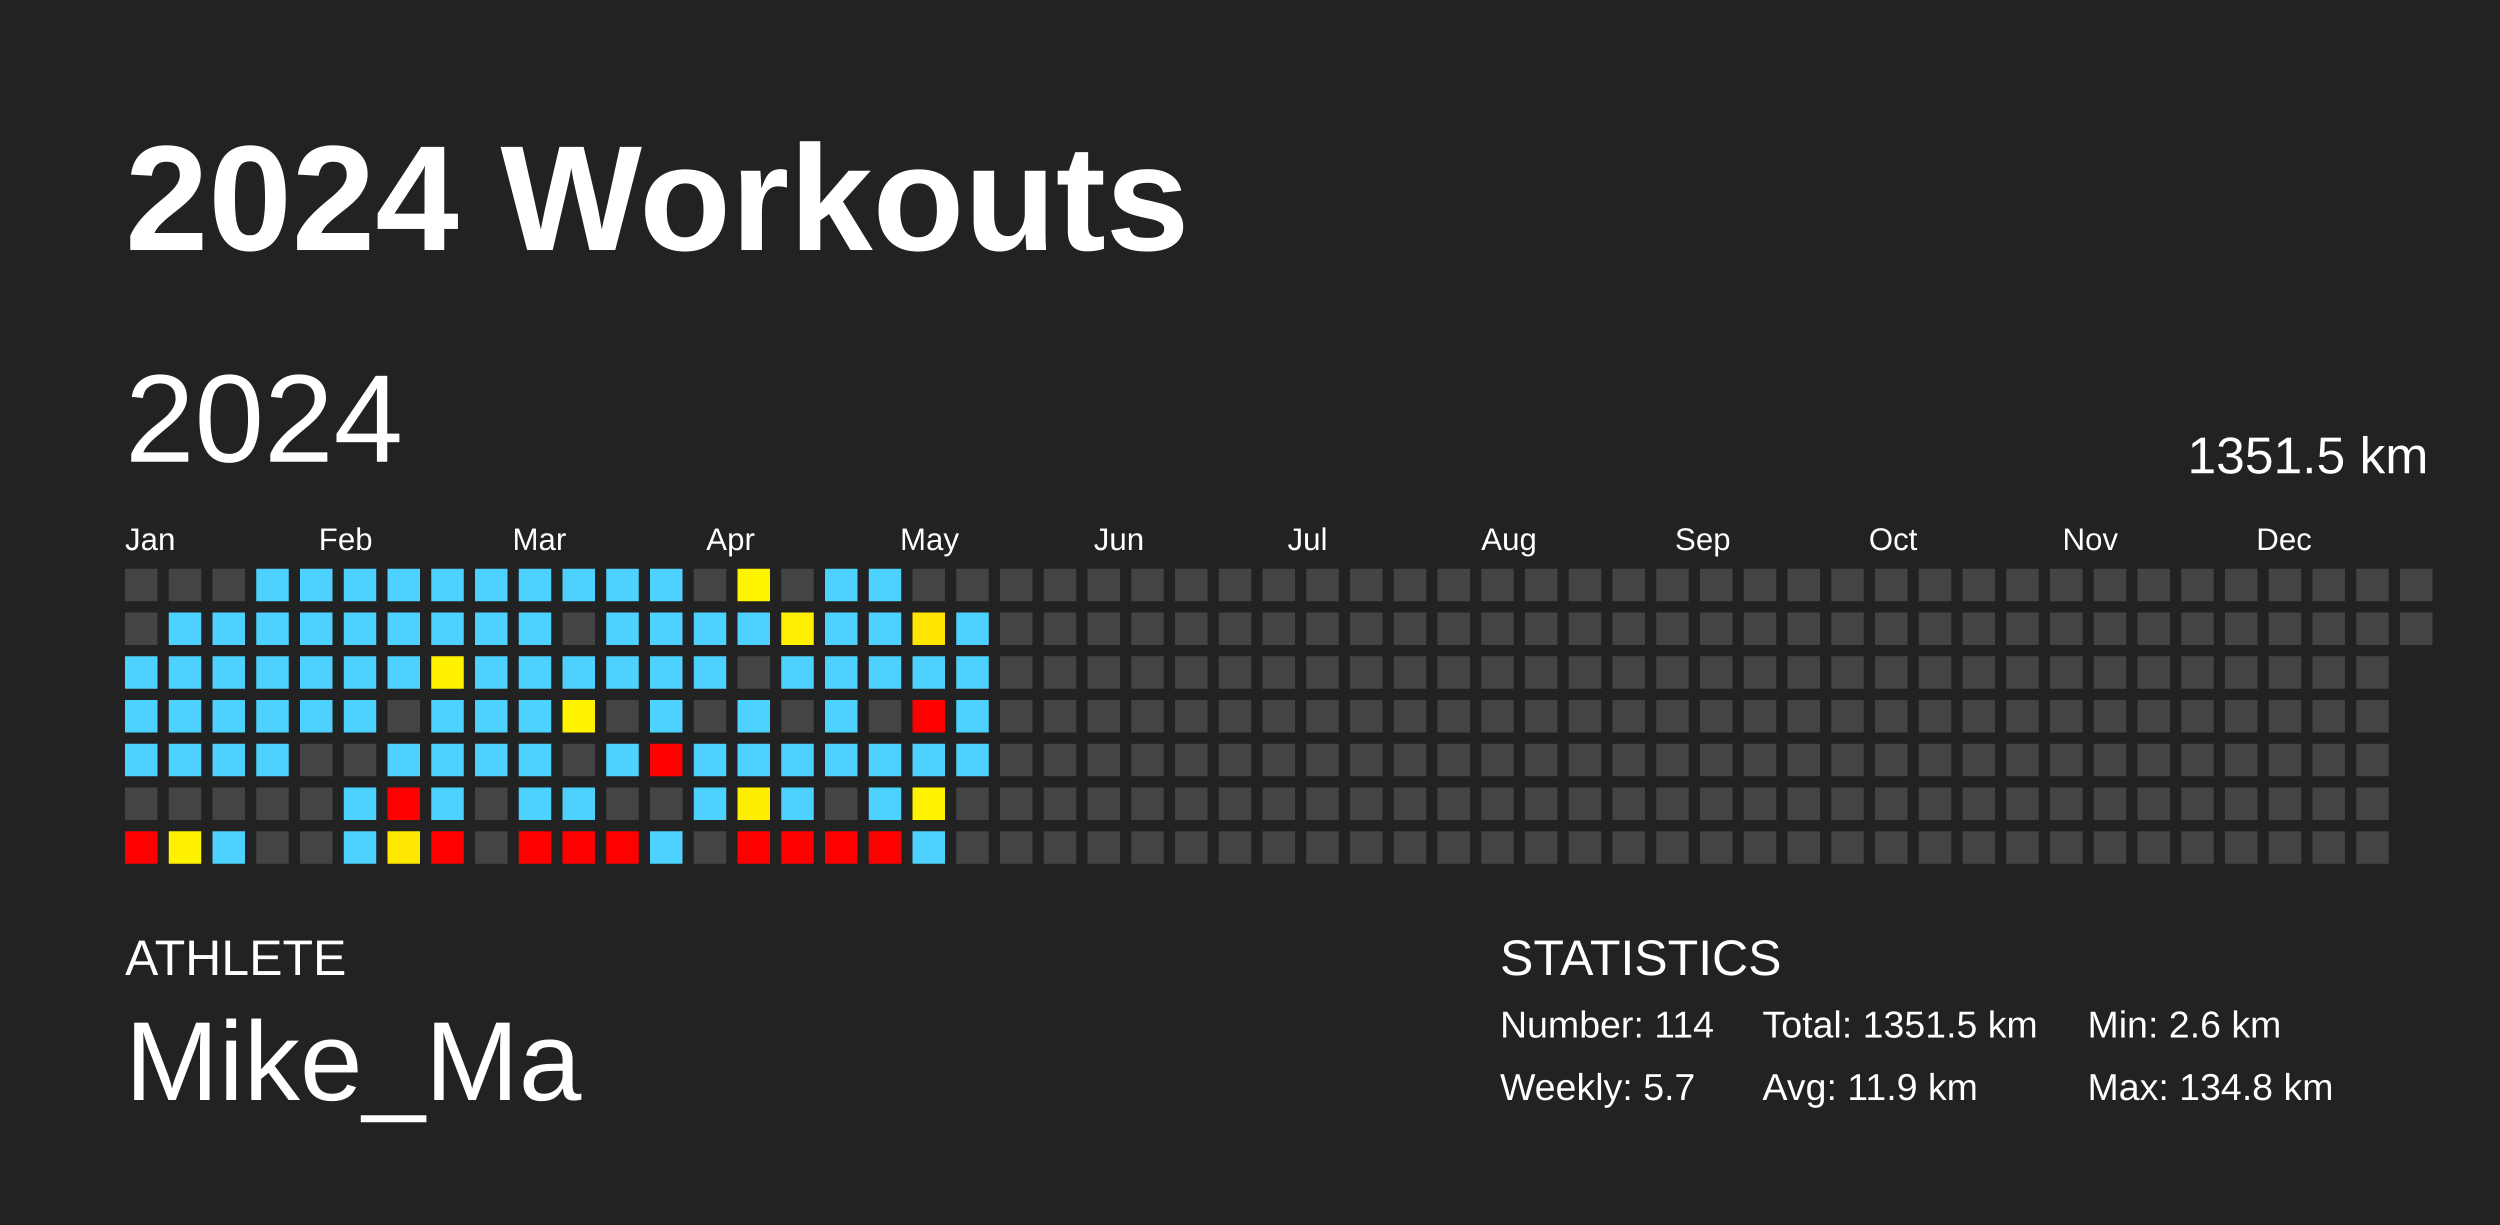
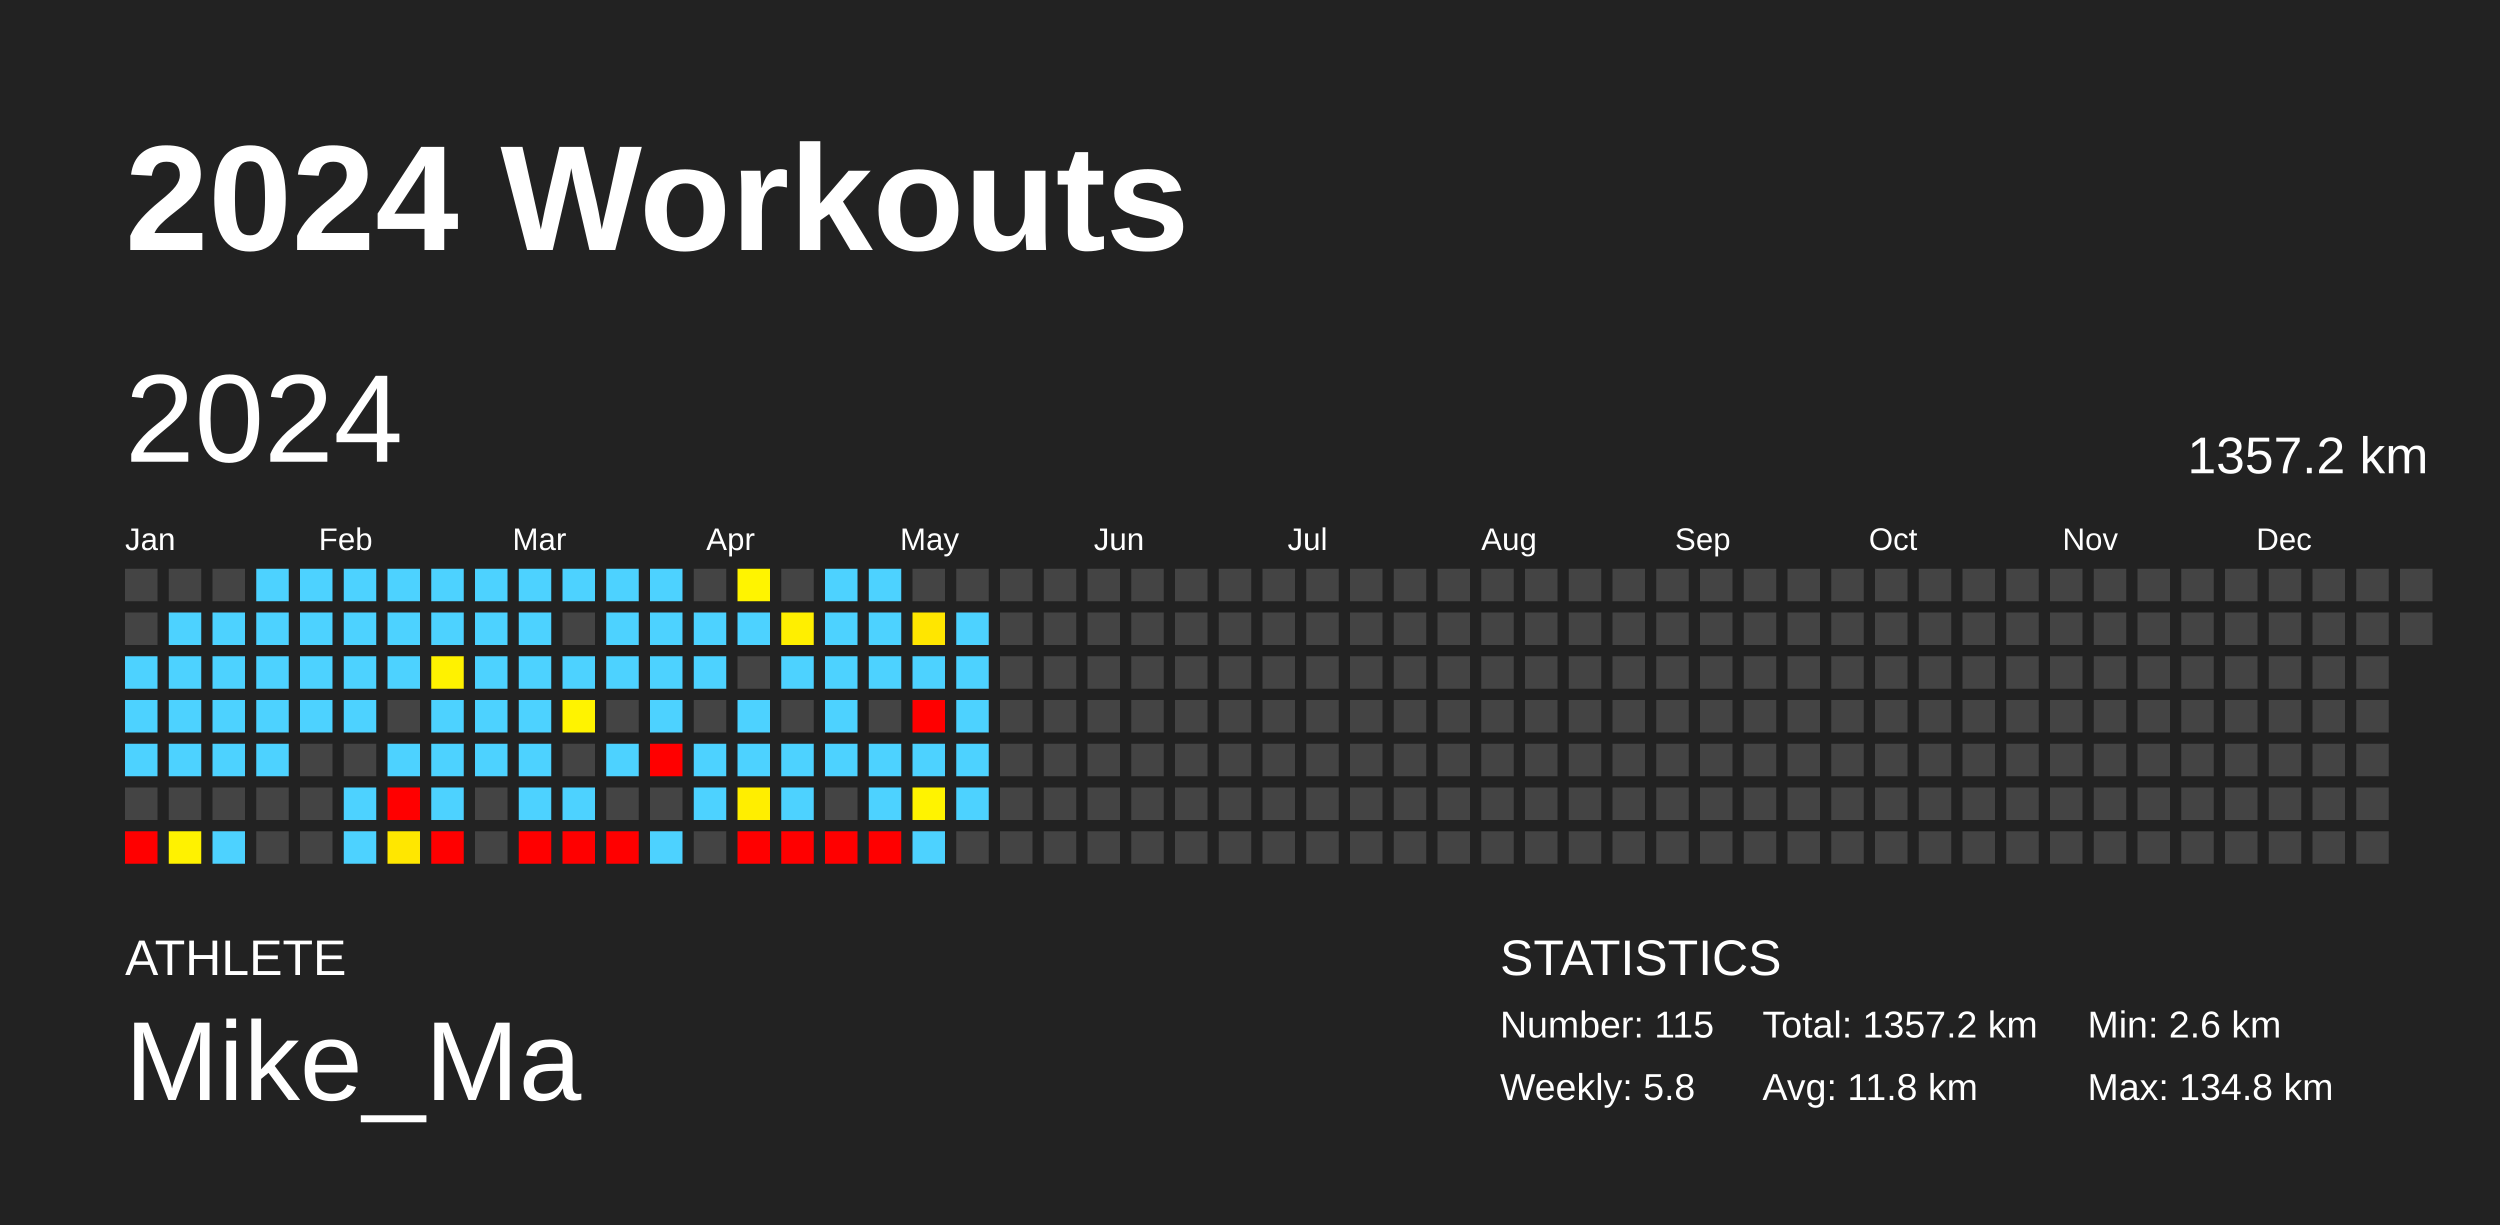
<svg xmlns="http://www.w3.org/2000/svg" baseProfile="full" height="98mm" version="1.1" viewBox="0,0,200,98" width="200mm">
  <defs />
  <rect fill="#222222" height="98" width="200" x="0" y="0" />
  <text fill="#FFFFFF" style="font-size:12px; font-family:Arial; font-weight:bold;" x="10" y="20">2024 Workouts</text>
  <text fill="#FFFFFF" style="font-size:4px; font-family:Arial" x="10" y="78">ATHLETE</text>
  <text fill="#FFFFFF" style="font-size:9px; font-family:Arial" x="10" y="88">Mike_Ma</text>
  <text fill="#FFFFFF" style="font-size:4px; font-family:Arial" x="120" y="78">STATISTICS</text>
-   <text fill="#FFFFFF" style="font-size:3px; font-family:Arial" x="120" y="83">Number: 114</text>
-   <text fill="#FFFFFF" style="font-size:3px; font-family:Arial" x="120" y="88">Weekly: 5.7</text>
-   <text fill="#FFFFFF" style="font-size:3px; font-family:Arial" x="141" y="83">Total: 1351.5 km</text>
-   <text fill="#FFFFFF" style="font-size:3px; font-family:Arial" x="141" y="88">Avg: 11.9 km</text>
+   <text fill="#FFFFFF" style="font-size:3px; font-family:Arial" x="120" y="83">Number: 115</text>
+   <text fill="#FFFFFF" style="font-size:3px; font-family:Arial" x="120" y="88">Weekly: 5.8</text>
+   <text fill="#FFFFFF" style="font-size:3px; font-family:Arial" x="141" y="83">Total: 1357.2 km</text>
+   <text fill="#FFFFFF" style="font-size:3px; font-family:Arial" x="141" y="88">Avg: 11.8 km</text>
  <text fill="#FFFFFF" style="font-size:3px; font-family:Arial" x="167" y="83">Min: 2.6 km</text>
  <text fill="#FFFFFF" style="font-size:3px; font-family:Arial" x="167" y="88">Max: 134.8 km</text>
  <text dominant-baseline="hanging" fill="#FFFFFF" style="font-size:10.0px; font-family:Arial;" x="10" y="30">2024</text>
-   <text dominant-baseline="hanging" fill="#FFFFFF" style="font-size:4.125px; font-family:Arial;" x="175" y="35">1351.5 km</text>
+   <text dominant-baseline="hanging" fill="#FFFFFF" style="font-size:4.125px; font-family:Arial;" x="175" y="35">1357.2 km</text>
  <text fill="#FFFFFF" style="font-size:2.5px; font-family:Arial" x="10.0" y="44">Jan</text>
  <text fill="#FFFFFF" style="font-size:2.5px; font-family:Arial" x="25.5" y="44">Feb</text>
  <text fill="#FFFFFF" style="font-size:2.5px; font-family:Arial" x="41.0" y="44">Mar</text>
  <text fill="#FFFFFF" style="font-size:2.5px; font-family:Arial" x="56.5" y="44">Apr</text>
  <text fill="#FFFFFF" style="font-size:2.5px; font-family:Arial" x="72.0" y="44">May</text>
  <text fill="#FFFFFF" style="font-size:2.5px; font-family:Arial" x="87.5" y="44">Jun</text>
  <text fill="#FFFFFF" style="font-size:2.5px; font-family:Arial" x="103.0" y="44">Jul</text>
  <text fill="#FFFFFF" style="font-size:2.5px; font-family:Arial" x="118.5" y="44">Aug</text>
  <text fill="#FFFFFF" style="font-size:2.5px; font-family:Arial" x="134.0" y="44">Sep</text>
  <text fill="#FFFFFF" style="font-size:2.5px; font-family:Arial" x="149.5" y="44">Oct</text>
  <text fill="#FFFFFF" style="font-size:2.5px; font-family:Arial" x="165.0" y="44">Nov</text>
  <text fill="#FFFFFF" style="font-size:2.5px; font-family:Arial" x="180.5" y="44">Dec</text>
  <rect fill="#444444" height="2.6" width="2.6" x="10.0" y="45.5" />
  <rect fill="#444444" height="2.6" width="2.6" x="10.0" y="49.0" />
  <rect fill="#4dd2ff" height="2.6" width="2.6" x="10.0" y="52.5" />
  <rect fill="#4dd2ff" height="2.6" width="2.6" x="10.0" y="56.0" />
  <rect fill="#4dd2ff" height="2.6" width="2.6" x="10.0" y="59.5" />
  <rect fill="#444444" height="2.6" width="2.6" x="10.0" y="63.0" />
  <rect fill="red" height="2.6" width="2.6" x="10.0" y="66.5" />
  <rect fill="#444444" height="2.6" width="2.6" x="13.5" y="45.5" />
  <rect fill="#4dd2ff" height="2.6" width="2.6" x="13.5" y="49.0" />
  <rect fill="#4dd2ff" height="2.6" width="2.6" x="13.5" y="52.5" />
  <rect fill="#4dd2ff" height="2.6" width="2.6" x="13.5" y="56.0" />
  <rect fill="#4dd2ff" height="2.6" width="2.6" x="13.5" y="59.5" />
  <rect fill="#444444" height="2.6" width="2.6" x="13.5" y="63.0" />
  <rect fill="#fff200" height="2.6" width="2.6" x="13.5" y="66.5" />
  <rect fill="#444444" height="2.6" width="2.6" x="17.0" y="45.5" />
  <rect fill="#4dd2ff" height="2.6" width="2.6" x="17.0" y="49.0" />
  <rect fill="#4dd2ff" height="2.6" width="2.6" x="17.0" y="52.5" />
  <rect fill="#4dd2ff" height="2.6" width="2.6" x="17.0" y="56.0" />
  <rect fill="#4dd2ff" height="2.6" width="2.6" x="17.0" y="59.5" />
  <rect fill="#444444" height="2.6" width="2.6" x="17.0" y="63.0" />
  <rect fill="#4dd2ff" height="2.6" width="2.6" x="17.0" y="66.5" />
  <rect fill="#4dd2ff" height="2.6" width="2.6" x="20.5" y="45.5" />
  <rect fill="#4dd2ff" height="2.6" width="2.6" x="20.5" y="49.0" />
  <rect fill="#4dd2ff" height="2.6" width="2.6" x="20.5" y="52.5" />
  <rect fill="#4dd2ff" height="2.6" width="2.6" x="20.5" y="56.0" />
  <rect fill="#4dd2ff" height="2.6" width="2.6" x="20.5" y="59.5" />
  <rect fill="#444444" height="2.6" width="2.6" x="20.5" y="63.0" />
  <rect fill="#444444" height="2.6" width="2.6" x="20.5" y="66.5" />
  <rect fill="#4dd2ff" height="2.6" width="2.6" x="24.0" y="45.5" />
  <rect fill="#4dd2ff" height="2.6" width="2.6" x="24.0" y="49.0" />
  <rect fill="#4dd2ff" height="2.6" width="2.6" x="24.0" y="52.5" />
  <rect fill="#4dd2ff" height="2.6" width="2.6" x="24.0" y="56.0" />
  <rect fill="#444444" height="2.6" width="2.6" x="24.0" y="59.5" />
  <rect fill="#444444" height="2.6" width="2.6" x="24.0" y="63.0" />
  <rect fill="#444444" height="2.6" width="2.6" x="24.0" y="66.5" />
  <rect fill="#4dd2ff" height="2.6" width="2.6" x="27.5" y="45.5" />
  <rect fill="#4dd2ff" height="2.6" width="2.6" x="27.5" y="49.0" />
  <rect fill="#4dd2ff" height="2.6" width="2.6" x="27.5" y="52.5" />
  <rect fill="#4dd2ff" height="2.6" width="2.6" x="27.5" y="56.0" />
  <rect fill="#444444" height="2.6" width="2.6" x="27.5" y="59.5" />
  <rect fill="#4dd2ff" height="2.6" width="2.6" x="27.5" y="63.0" />
  <rect fill="#4dd2ff" height="2.6" width="2.6" x="27.5" y="66.5" />
  <rect fill="#4dd2ff" height="2.6" width="2.6" x="31.0" y="45.5" />
  <rect fill="#4dd2ff" height="2.6" width="2.6" x="31.0" y="49.0" />
  <rect fill="#4dd2ff" height="2.6" width="2.6" x="31.0" y="52.5" />
  <rect fill="#444444" height="2.6" width="2.6" x="31.0" y="56.0" />
  <rect fill="#4dd2ff" height="2.6" width="2.6" x="31.0" y="59.5" />
  <rect fill="red" height="2.6" width="2.6" x="31.0" y="63.0" />
  <rect fill="#ffe700" height="2.6" width="2.6" x="31.0" y="66.5" />
  <rect fill="#4dd2ff" height="2.6" width="2.6" x="34.5" y="45.5" />
  <rect fill="#4dd2ff" height="2.6" width="2.6" x="34.5" y="49.0" />
  <rect fill="#fff200" height="2.6" width="2.6" x="34.5" y="52.5" />
  <rect fill="#4dd2ff" height="2.6" width="2.6" x="34.5" y="56.0" />
  <rect fill="#4dd2ff" height="2.6" width="2.6" x="34.5" y="59.5" />
  <rect fill="#4dd2ff" height="2.6" width="2.6" x="34.5" y="63.0" />
  <rect fill="red" height="2.6" width="2.6" x="34.5" y="66.5" />
  <rect fill="#4dd2ff" height="2.6" width="2.6" x="38.0" y="45.5" />
  <rect fill="#4dd2ff" height="2.6" width="2.6" x="38.0" y="49.0" />
  <rect fill="#4dd2ff" height="2.6" width="2.6" x="38.0" y="52.5" />
  <rect fill="#4dd2ff" height="2.6" width="2.6" x="38.0" y="56.0" />
  <rect fill="#4dd2ff" height="2.6" width="2.6" x="38.0" y="59.5" />
  <rect fill="#444444" height="2.6" width="2.6" x="38.0" y="63.0" />
  <rect fill="#444444" height="2.6" width="2.6" x="38.0" y="66.5" />
  <rect fill="#4dd2ff" height="2.6" width="2.6" x="41.5" y="45.5" />
  <rect fill="#4dd2ff" height="2.6" width="2.6" x="41.5" y="49.0" />
  <rect fill="#4dd2ff" height="2.6" width="2.6" x="41.5" y="52.5" />
  <rect fill="#4dd2ff" height="2.6" width="2.6" x="41.5" y="56.0" />
  <rect fill="#4dd2ff" height="2.6" width="2.6" x="41.5" y="59.5" />
  <rect fill="#4dd2ff" height="2.6" width="2.6" x="41.5" y="63.0" />
  <rect fill="red" height="2.6" width="2.6" x="41.5" y="66.5" />
  <rect fill="#4dd2ff" height="2.6" width="2.6" x="45.0" y="45.5" />
  <rect fill="#444444" height="2.6" width="2.6" x="45.0" y="49.0" />
  <rect fill="#4dd2ff" height="2.6" width="2.6" x="45.0" y="52.5" />
  <rect fill="#fff300" height="2.6" width="2.6" x="45.0" y="56.0" />
  <rect fill="#444444" height="2.6" width="2.6" x="45.0" y="59.5" />
  <rect fill="#4dd2ff" height="2.6" width="2.6" x="45.0" y="63.0" />
  <rect fill="red" height="2.6" width="2.6" x="45.0" y="66.5" />
  <rect fill="#4dd2ff" height="2.6" width="2.6" x="48.5" y="45.5" />
  <rect fill="#4dd2ff" height="2.6" width="2.6" x="48.5" y="49.0" />
  <rect fill="#4dd2ff" height="2.6" width="2.6" x="48.5" y="52.5" />
  <rect fill="#444444" height="2.6" width="2.6" x="48.5" y="56.0" />
  <rect fill="#4dd2ff" height="2.6" width="2.6" x="48.5" y="59.5" />
  <rect fill="#444444" height="2.6" width="2.6" x="48.5" y="63.0" />
  <rect fill="red" height="2.6" width="2.6" x="48.5" y="66.5" />
  <rect fill="#4dd2ff" height="2.6" width="2.6" x="52.0" y="45.5" />
  <rect fill="#4dd2ff" height="2.6" width="2.6" x="52.0" y="49.0" />
  <rect fill="#4dd2ff" height="2.6" width="2.6" x="52.0" y="52.5" />
  <rect fill="#4dd2ff" height="2.6" width="2.6" x="52.0" y="56.0" />
  <rect fill="red" height="2.6" width="2.6" x="52.0" y="59.5" />
  <rect fill="#444444" height="2.6" width="2.6" x="52.0" y="63.0" />
  <rect fill="#4dd2ff" height="2.6" width="2.6" x="52.0" y="66.5" />
  <rect fill="#444444" height="2.6" width="2.6" x="55.5" y="45.5" />
  <rect fill="#4dd2ff" height="2.6" width="2.6" x="55.5" y="49.0" />
  <rect fill="#4dd2ff" height="2.6" width="2.6" x="55.5" y="52.5" />
  <rect fill="#444444" height="2.6" width="2.6" x="55.5" y="56.0" />
  <rect fill="#4dd2ff" height="2.6" width="2.6" x="55.5" y="59.5" />
  <rect fill="#4dd2ff" height="2.6" width="2.6" x="55.5" y="63.0" />
  <rect fill="#444444" height="2.6" width="2.6" x="55.5" y="66.5" />
  <rect fill="#fff400" height="2.6" width="2.6" x="59.0" y="45.5" />
  <rect fill="#4dd2ff" height="2.6" width="2.6" x="59.0" y="49.0" />
  <rect fill="#444444" height="2.6" width="2.6" x="59.0" y="52.5" />
  <rect fill="#4dd2ff" height="2.6" width="2.6" x="59.0" y="56.0" />
  <rect fill="#4dd2ff" height="2.6" width="2.6" x="59.0" y="59.5" />
  <rect fill="#ffee00" height="2.6" width="2.6" x="59.0" y="63.0" />
  <rect fill="red" height="2.6" width="2.6" x="59.0" y="66.5" />
  <rect fill="#444444" height="2.6" width="2.6" x="62.5" y="45.5" />
  <rect fill="#ffef00" height="2.6" width="2.6" x="62.5" y="49.0" />
  <rect fill="#4dd2ff" height="2.6" width="2.6" x="62.5" y="52.5" />
  <rect fill="#444444" height="2.6" width="2.6" x="62.5" y="56.0" />
  <rect fill="#4dd2ff" height="2.6" width="2.6" x="62.5" y="59.5" />
  <rect fill="#4dd2ff" height="2.6" width="2.6" x="62.5" y="63.0" />
  <rect fill="red" height="2.6" width="2.6" x="62.5" y="66.5" />
  <rect fill="#4dd2ff" height="2.6" width="2.6" x="66.0" y="45.5" />
  <rect fill="#4dd2ff" height="2.6" width="2.6" x="66.0" y="49.0" />
  <rect fill="#4dd2ff" height="2.6" width="2.6" x="66.0" y="52.5" />
  <rect fill="#4dd2ff" height="2.6" width="2.6" x="66.0" y="56.0" />
  <rect fill="#4dd2ff" height="2.6" width="2.6" x="66.0" y="59.5" />
  <rect fill="#444444" height="2.6" width="2.6" x="66.0" y="63.0" />
  <rect fill="red" height="2.6" width="2.6" x="66.0" y="66.5" />
  <rect fill="#4dd2ff" height="2.6" width="2.6" x="69.5" y="45.5" />
  <rect fill="#4dd2ff" height="2.6" width="2.6" x="69.5" y="49.0" />
  <rect fill="#4dd2ff" height="2.6" width="2.6" x="69.5" y="52.5" />
  <rect fill="#444444" height="2.6" width="2.6" x="69.5" y="56.0" />
  <rect fill="#4dd2ff" height="2.6" width="2.6" x="69.5" y="59.5" />
  <rect fill="#4dd2ff" height="2.6" width="2.6" x="69.5" y="63.0" />
  <rect fill="red" height="2.6" width="2.6" x="69.5" y="66.5" />
  <rect fill="#444444" height="2.6" width="2.6" x="73.0" y="45.5" />
  <rect fill="#ffe600" height="2.6" width="2.6" x="73.0" y="49.0" />
  <rect fill="#4dd2ff" height="2.6" width="2.6" x="73.0" y="52.5" />
  <rect fill="red" height="2.6" width="2.6" x="73.0" y="56.0" />
  <rect fill="#4dd2ff" height="2.6" width="2.6" x="73.0" y="59.5" />
  <rect fill="#fff300" height="2.6" width="2.6" x="73.0" y="63.0" />
  <rect fill="#4dd2ff" height="2.6" width="2.6" x="73.0" y="66.5" />
  <rect fill="#444444" height="2.6" width="2.6" x="76.5" y="45.5" />
  <rect fill="#4dd2ff" height="2.6" width="2.6" x="76.5" y="49.0" />
  <rect fill="#4dd2ff" height="2.6" width="2.6" x="76.5" y="52.5" />
  <rect fill="#4dd2ff" height="2.6" width="2.6" x="76.5" y="56.0" />
  <rect fill="#4dd2ff" height="2.6" width="2.6" x="76.5" y="59.5" />
-   <rect fill="#444444" height="2.6" width="2.6" x="76.5" y="63.0" />
+   <rect fill="#4dd2ff" height="2.6" width="2.6" x="76.5" y="63.0" />
  <rect fill="#444444" height="2.6" width="2.6" x="76.5" y="66.5" />
  <rect fill="#444444" height="2.6" width="2.6" x="80.0" y="45.5" />
  <rect fill="#444444" height="2.6" width="2.6" x="80.0" y="49.0" />
  <rect fill="#444444" height="2.6" width="2.6" x="80.0" y="52.5" />
  <rect fill="#444444" height="2.6" width="2.6" x="80.0" y="56.0" />
  <rect fill="#444444" height="2.6" width="2.6" x="80.0" y="59.5" />
  <rect fill="#444444" height="2.6" width="2.6" x="80.0" y="63.0" />
  <rect fill="#444444" height="2.6" width="2.6" x="80.0" y="66.5" />
  <rect fill="#444444" height="2.6" width="2.6" x="83.5" y="45.5" />
  <rect fill="#444444" height="2.6" width="2.6" x="83.5" y="49.0" />
  <rect fill="#444444" height="2.6" width="2.6" x="83.5" y="52.5" />
  <rect fill="#444444" height="2.6" width="2.6" x="83.5" y="56.0" />
  <rect fill="#444444" height="2.6" width="2.6" x="83.5" y="59.5" />
  <rect fill="#444444" height="2.6" width="2.6" x="83.5" y="63.0" />
  <rect fill="#444444" height="2.6" width="2.6" x="83.5" y="66.5" />
  <rect fill="#444444" height="2.6" width="2.6" x="87.0" y="45.5" />
  <rect fill="#444444" height="2.6" width="2.6" x="87.0" y="49.0" />
  <rect fill="#444444" height="2.6" width="2.6" x="87.0" y="52.5" />
  <rect fill="#444444" height="2.6" width="2.6" x="87.0" y="56.0" />
  <rect fill="#444444" height="2.6" width="2.6" x="87.0" y="59.5" />
  <rect fill="#444444" height="2.6" width="2.6" x="87.0" y="63.0" />
  <rect fill="#444444" height="2.6" width="2.6" x="87.0" y="66.5" />
  <rect fill="#444444" height="2.6" width="2.6" x="90.5" y="45.5" />
  <rect fill="#444444" height="2.6" width="2.6" x="90.5" y="49.0" />
  <rect fill="#444444" height="2.6" width="2.6" x="90.5" y="52.5" />
  <rect fill="#444444" height="2.6" width="2.6" x="90.5" y="56.0" />
  <rect fill="#444444" height="2.6" width="2.6" x="90.5" y="59.5" />
  <rect fill="#444444" height="2.6" width="2.6" x="90.5" y="63.0" />
  <rect fill="#444444" height="2.6" width="2.6" x="90.5" y="66.5" />
  <rect fill="#444444" height="2.6" width="2.6" x="94.0" y="45.5" />
  <rect fill="#444444" height="2.6" width="2.6" x="94.0" y="49.0" />
  <rect fill="#444444" height="2.6" width="2.6" x="94.0" y="52.5" />
  <rect fill="#444444" height="2.6" width="2.6" x="94.0" y="56.0" />
  <rect fill="#444444" height="2.6" width="2.6" x="94.0" y="59.5" />
  <rect fill="#444444" height="2.6" width="2.6" x="94.0" y="63.0" />
  <rect fill="#444444" height="2.6" width="2.6" x="94.0" y="66.5" />
  <rect fill="#444444" height="2.6" width="2.6" x="97.5" y="45.5" />
  <rect fill="#444444" height="2.6" width="2.6" x="97.5" y="49.0" />
  <rect fill="#444444" height="2.6" width="2.6" x="97.5" y="52.5" />
  <rect fill="#444444" height="2.6" width="2.6" x="97.5" y="56.0" />
  <rect fill="#444444" height="2.6" width="2.6" x="97.5" y="59.5" />
  <rect fill="#444444" height="2.6" width="2.6" x="97.5" y="63.0" />
  <rect fill="#444444" height="2.6" width="2.6" x="97.5" y="66.5" />
  <rect fill="#444444" height="2.6" width="2.6" x="101.0" y="45.5" />
  <rect fill="#444444" height="2.6" width="2.6" x="101.0" y="49.0" />
  <rect fill="#444444" height="2.6" width="2.6" x="101.0" y="52.5" />
  <rect fill="#444444" height="2.6" width="2.6" x="101.0" y="56.0" />
  <rect fill="#444444" height="2.6" width="2.6" x="101.0" y="59.5" />
  <rect fill="#444444" height="2.6" width="2.6" x="101.0" y="63.0" />
  <rect fill="#444444" height="2.6" width="2.6" x="101.0" y="66.5" />
  <rect fill="#444444" height="2.6" width="2.6" x="104.5" y="45.5" />
  <rect fill="#444444" height="2.6" width="2.6" x="104.5" y="49.0" />
  <rect fill="#444444" height="2.6" width="2.6" x="104.5" y="52.5" />
  <rect fill="#444444" height="2.6" width="2.6" x="104.5" y="56.0" />
  <rect fill="#444444" height="2.6" width="2.6" x="104.5" y="59.5" />
  <rect fill="#444444" height="2.6" width="2.6" x="104.5" y="63.0" />
  <rect fill="#444444" height="2.6" width="2.6" x="104.5" y="66.5" />
  <rect fill="#444444" height="2.6" width="2.6" x="108.0" y="45.5" />
  <rect fill="#444444" height="2.6" width="2.6" x="108.0" y="49.0" />
  <rect fill="#444444" height="2.6" width="2.6" x="108.0" y="52.5" />
  <rect fill="#444444" height="2.6" width="2.6" x="108.0" y="56.0" />
  <rect fill="#444444" height="2.6" width="2.6" x="108.0" y="59.5" />
  <rect fill="#444444" height="2.6" width="2.6" x="108.0" y="63.0" />
  <rect fill="#444444" height="2.6" width="2.6" x="108.0" y="66.5" />
  <rect fill="#444444" height="2.6" width="2.6" x="111.5" y="45.5" />
  <rect fill="#444444" height="2.6" width="2.6" x="111.5" y="49.0" />
  <rect fill="#444444" height="2.6" width="2.6" x="111.5" y="52.5" />
  <rect fill="#444444" height="2.6" width="2.6" x="111.5" y="56.0" />
  <rect fill="#444444" height="2.6" width="2.6" x="111.5" y="59.5" />
  <rect fill="#444444" height="2.6" width="2.6" x="111.5" y="63.0" />
  <rect fill="#444444" height="2.6" width="2.6" x="111.5" y="66.5" />
  <rect fill="#444444" height="2.6" width="2.6" x="115.0" y="45.5" />
  <rect fill="#444444" height="2.6" width="2.6" x="115.0" y="49.0" />
  <rect fill="#444444" height="2.6" width="2.6" x="115.0" y="52.5" />
  <rect fill="#444444" height="2.6" width="2.6" x="115.0" y="56.0" />
  <rect fill="#444444" height="2.6" width="2.6" x="115.0" y="59.5" />
  <rect fill="#444444" height="2.6" width="2.6" x="115.0" y="63.0" />
  <rect fill="#444444" height="2.6" width="2.6" x="115.0" y="66.5" />
  <rect fill="#444444" height="2.6" width="2.6" x="118.5" y="45.5" />
  <rect fill="#444444" height="2.6" width="2.6" x="118.5" y="49.0" />
  <rect fill="#444444" height="2.6" width="2.6" x="118.5" y="52.5" />
  <rect fill="#444444" height="2.6" width="2.6" x="118.5" y="56.0" />
  <rect fill="#444444" height="2.6" width="2.6" x="118.5" y="59.5" />
  <rect fill="#444444" height="2.6" width="2.6" x="118.5" y="63.0" />
  <rect fill="#444444" height="2.6" width="2.6" x="118.5" y="66.5" />
  <rect fill="#444444" height="2.6" width="2.6" x="122.0" y="45.5" />
  <rect fill="#444444" height="2.6" width="2.6" x="122.0" y="49.0" />
  <rect fill="#444444" height="2.6" width="2.6" x="122.0" y="52.5" />
  <rect fill="#444444" height="2.6" width="2.6" x="122.0" y="56.0" />
  <rect fill="#444444" height="2.6" width="2.6" x="122.0" y="59.5" />
  <rect fill="#444444" height="2.6" width="2.6" x="122.0" y="63.0" />
  <rect fill="#444444" height="2.6" width="2.6" x="122.0" y="66.5" />
  <rect fill="#444444" height="2.6" width="2.6" x="125.5" y="45.5" />
  <rect fill="#444444" height="2.6" width="2.6" x="125.5" y="49.0" />
  <rect fill="#444444" height="2.6" width="2.6" x="125.5" y="52.5" />
  <rect fill="#444444" height="2.6" width="2.6" x="125.5" y="56.0" />
  <rect fill="#444444" height="2.6" width="2.6" x="125.5" y="59.5" />
  <rect fill="#444444" height="2.6" width="2.6" x="125.5" y="63.0" />
  <rect fill="#444444" height="2.6" width="2.6" x="125.5" y="66.5" />
  <rect fill="#444444" height="2.6" width="2.6" x="129.0" y="45.5" />
  <rect fill="#444444" height="2.6" width="2.6" x="129.0" y="49.0" />
  <rect fill="#444444" height="2.6" width="2.6" x="129.0" y="52.5" />
  <rect fill="#444444" height="2.6" width="2.6" x="129.0" y="56.0" />
  <rect fill="#444444" height="2.6" width="2.6" x="129.0" y="59.5" />
  <rect fill="#444444" height="2.6" width="2.6" x="129.0" y="63.0" />
  <rect fill="#444444" height="2.6" width="2.6" x="129.0" y="66.5" />
  <rect fill="#444444" height="2.6" width="2.6" x="132.5" y="45.5" />
  <rect fill="#444444" height="2.6" width="2.6" x="132.5" y="49.0" />
  <rect fill="#444444" height="2.6" width="2.6" x="132.5" y="52.5" />
  <rect fill="#444444" height="2.6" width="2.6" x="132.5" y="56.0" />
  <rect fill="#444444" height="2.6" width="2.6" x="132.5" y="59.5" />
  <rect fill="#444444" height="2.6" width="2.6" x="132.5" y="63.0" />
  <rect fill="#444444" height="2.6" width="2.6" x="132.5" y="66.5" />
  <rect fill="#444444" height="2.6" width="2.6" x="136.0" y="45.5" />
  <rect fill="#444444" height="2.6" width="2.6" x="136.0" y="49.0" />
  <rect fill="#444444" height="2.6" width="2.6" x="136.0" y="52.5" />
  <rect fill="#444444" height="2.6" width="2.6" x="136.0" y="56.0" />
  <rect fill="#444444" height="2.6" width="2.6" x="136.0" y="59.5" />
  <rect fill="#444444" height="2.6" width="2.6" x="136.0" y="63.0" />
  <rect fill="#444444" height="2.6" width="2.6" x="136.0" y="66.5" />
  <rect fill="#444444" height="2.6" width="2.6" x="139.5" y="45.5" />
  <rect fill="#444444" height="2.6" width="2.6" x="139.5" y="49.0" />
  <rect fill="#444444" height="2.6" width="2.6" x="139.5" y="52.5" />
  <rect fill="#444444" height="2.6" width="2.6" x="139.5" y="56.0" />
  <rect fill="#444444" height="2.6" width="2.6" x="139.5" y="59.5" />
  <rect fill="#444444" height="2.6" width="2.6" x="139.5" y="63.0" />
  <rect fill="#444444" height="2.6" width="2.6" x="139.5" y="66.5" />
  <rect fill="#444444" height="2.6" width="2.6" x="143.0" y="45.5" />
  <rect fill="#444444" height="2.6" width="2.6" x="143.0" y="49.0" />
  <rect fill="#444444" height="2.6" width="2.6" x="143.0" y="52.5" />
  <rect fill="#444444" height="2.6" width="2.6" x="143.0" y="56.0" />
  <rect fill="#444444" height="2.6" width="2.6" x="143.0" y="59.5" />
  <rect fill="#444444" height="2.6" width="2.6" x="143.0" y="63.0" />
  <rect fill="#444444" height="2.6" width="2.6" x="143.0" y="66.5" />
  <rect fill="#444444" height="2.6" width="2.6" x="146.5" y="45.5" />
  <rect fill="#444444" height="2.6" width="2.6" x="146.5" y="49.0" />
  <rect fill="#444444" height="2.6" width="2.6" x="146.5" y="52.5" />
  <rect fill="#444444" height="2.6" width="2.6" x="146.5" y="56.0" />
  <rect fill="#444444" height="2.6" width="2.6" x="146.5" y="59.5" />
  <rect fill="#444444" height="2.6" width="2.6" x="146.5" y="63.0" />
  <rect fill="#444444" height="2.6" width="2.6" x="146.5" y="66.5" />
  <rect fill="#444444" height="2.6" width="2.6" x="150.0" y="45.5" />
  <rect fill="#444444" height="2.6" width="2.6" x="150.0" y="49.0" />
  <rect fill="#444444" height="2.6" width="2.6" x="150.0" y="52.5" />
  <rect fill="#444444" height="2.6" width="2.6" x="150.0" y="56.0" />
  <rect fill="#444444" height="2.6" width="2.6" x="150.0" y="59.5" />
  <rect fill="#444444" height="2.6" width="2.6" x="150.0" y="63.0" />
  <rect fill="#444444" height="2.6" width="2.6" x="150.0" y="66.5" />
  <rect fill="#444444" height="2.6" width="2.6" x="153.5" y="45.5" />
  <rect fill="#444444" height="2.6" width="2.6" x="153.5" y="49.0" />
  <rect fill="#444444" height="2.6" width="2.6" x="153.5" y="52.5" />
  <rect fill="#444444" height="2.6" width="2.6" x="153.5" y="56.0" />
  <rect fill="#444444" height="2.6" width="2.6" x="153.5" y="59.5" />
  <rect fill="#444444" height="2.6" width="2.6" x="153.5" y="63.0" />
  <rect fill="#444444" height="2.6" width="2.6" x="153.5" y="66.5" />
  <rect fill="#444444" height="2.6" width="2.6" x="157.0" y="45.5" />
  <rect fill="#444444" height="2.6" width="2.6" x="157.0" y="49.0" />
  <rect fill="#444444" height="2.6" width="2.6" x="157.0" y="52.5" />
  <rect fill="#444444" height="2.6" width="2.6" x="157.0" y="56.0" />
  <rect fill="#444444" height="2.6" width="2.6" x="157.0" y="59.5" />
  <rect fill="#444444" height="2.6" width="2.6" x="157.0" y="63.0" />
  <rect fill="#444444" height="2.6" width="2.6" x="157.0" y="66.5" />
  <rect fill="#444444" height="2.6" width="2.6" x="160.5" y="45.5" />
  <rect fill="#444444" height="2.6" width="2.6" x="160.5" y="49.0" />
  <rect fill="#444444" height="2.6" width="2.6" x="160.5" y="52.5" />
  <rect fill="#444444" height="2.6" width="2.6" x="160.5" y="56.0" />
  <rect fill="#444444" height="2.6" width="2.6" x="160.5" y="59.5" />
  <rect fill="#444444" height="2.6" width="2.6" x="160.5" y="63.0" />
  <rect fill="#444444" height="2.6" width="2.6" x="160.5" y="66.5" />
  <rect fill="#444444" height="2.6" width="2.6" x="164.0" y="45.5" />
  <rect fill="#444444" height="2.6" width="2.6" x="164.0" y="49.0" />
  <rect fill="#444444" height="2.6" width="2.6" x="164.0" y="52.5" />
  <rect fill="#444444" height="2.6" width="2.6" x="164.0" y="56.0" />
  <rect fill="#444444" height="2.6" width="2.6" x="164.0" y="59.5" />
  <rect fill="#444444" height="2.6" width="2.6" x="164.0" y="63.0" />
  <rect fill="#444444" height="2.6" width="2.6" x="164.0" y="66.5" />
  <rect fill="#444444" height="2.6" width="2.6" x="167.5" y="45.5" />
  <rect fill="#444444" height="2.6" width="2.6" x="167.5" y="49.0" />
  <rect fill="#444444" height="2.6" width="2.6" x="167.5" y="52.5" />
  <rect fill="#444444" height="2.6" width="2.6" x="167.5" y="56.0" />
  <rect fill="#444444" height="2.6" width="2.6" x="167.5" y="59.5" />
  <rect fill="#444444" height="2.6" width="2.6" x="167.5" y="63.0" />
  <rect fill="#444444" height="2.6" width="2.6" x="167.5" y="66.5" />
  <rect fill="#444444" height="2.6" width="2.6" x="171.0" y="45.5" />
  <rect fill="#444444" height="2.6" width="2.6" x="171.0" y="49.0" />
  <rect fill="#444444" height="2.6" width="2.6" x="171.0" y="52.5" />
  <rect fill="#444444" height="2.6" width="2.6" x="171.0" y="56.0" />
  <rect fill="#444444" height="2.6" width="2.6" x="171.0" y="59.5" />
  <rect fill="#444444" height="2.6" width="2.6" x="171.0" y="63.0" />
  <rect fill="#444444" height="2.6" width="2.6" x="171.0" y="66.5" />
  <rect fill="#444444" height="2.6" width="2.6" x="174.5" y="45.5" />
  <rect fill="#444444" height="2.6" width="2.6" x="174.5" y="49.0" />
  <rect fill="#444444" height="2.6" width="2.6" x="174.5" y="52.5" />
  <rect fill="#444444" height="2.6" width="2.6" x="174.5" y="56.0" />
  <rect fill="#444444" height="2.6" width="2.6" x="174.5" y="59.5" />
  <rect fill="#444444" height="2.6" width="2.6" x="174.5" y="63.0" />
  <rect fill="#444444" height="2.6" width="2.6" x="174.5" y="66.5" />
  <rect fill="#444444" height="2.6" width="2.6" x="178.0" y="45.5" />
  <rect fill="#444444" height="2.6" width="2.6" x="178.0" y="49.0" />
  <rect fill="#444444" height="2.6" width="2.6" x="178.0" y="52.5" />
  <rect fill="#444444" height="2.6" width="2.6" x="178.0" y="56.0" />
  <rect fill="#444444" height="2.6" width="2.6" x="178.0" y="59.5" />
  <rect fill="#444444" height="2.6" width="2.6" x="178.0" y="63.0" />
  <rect fill="#444444" height="2.6" width="2.6" x="178.0" y="66.5" />
  <rect fill="#444444" height="2.6" width="2.6" x="181.5" y="45.5" />
  <rect fill="#444444" height="2.6" width="2.6" x="181.5" y="49.0" />
  <rect fill="#444444" height="2.6" width="2.6" x="181.5" y="52.5" />
  <rect fill="#444444" height="2.6" width="2.6" x="181.5" y="56.0" />
  <rect fill="#444444" height="2.6" width="2.6" x="181.5" y="59.5" />
  <rect fill="#444444" height="2.6" width="2.6" x="181.5" y="63.0" />
  <rect fill="#444444" height="2.6" width="2.6" x="181.5" y="66.5" />
  <rect fill="#444444" height="2.6" width="2.6" x="185.0" y="45.5" />
  <rect fill="#444444" height="2.6" width="2.6" x="185.0" y="49.0" />
  <rect fill="#444444" height="2.6" width="2.6" x="185.0" y="52.5" />
  <rect fill="#444444" height="2.6" width="2.6" x="185.0" y="56.0" />
  <rect fill="#444444" height="2.6" width="2.6" x="185.0" y="59.5" />
  <rect fill="#444444" height="2.6" width="2.6" x="185.0" y="63.0" />
  <rect fill="#444444" height="2.6" width="2.6" x="185.0" y="66.5" />
  <rect fill="#444444" height="2.6" width="2.6" x="188.5" y="45.5" />
  <rect fill="#444444" height="2.6" width="2.6" x="188.5" y="49.0" />
  <rect fill="#444444" height="2.6" width="2.6" x="188.5" y="52.5" />
  <rect fill="#444444" height="2.6" width="2.6" x="188.5" y="56.0" />
  <rect fill="#444444" height="2.6" width="2.6" x="188.5" y="59.5" />
  <rect fill="#444444" height="2.6" width="2.6" x="188.5" y="63.0" />
  <rect fill="#444444" height="2.6" width="2.6" x="188.5" y="66.5" />
  <rect fill="#444444" height="2.6" width="2.6" x="192.0" y="45.5" />
  <rect fill="#444444" height="2.6" width="2.6" x="192.0" y="49.0" />
</svg>
